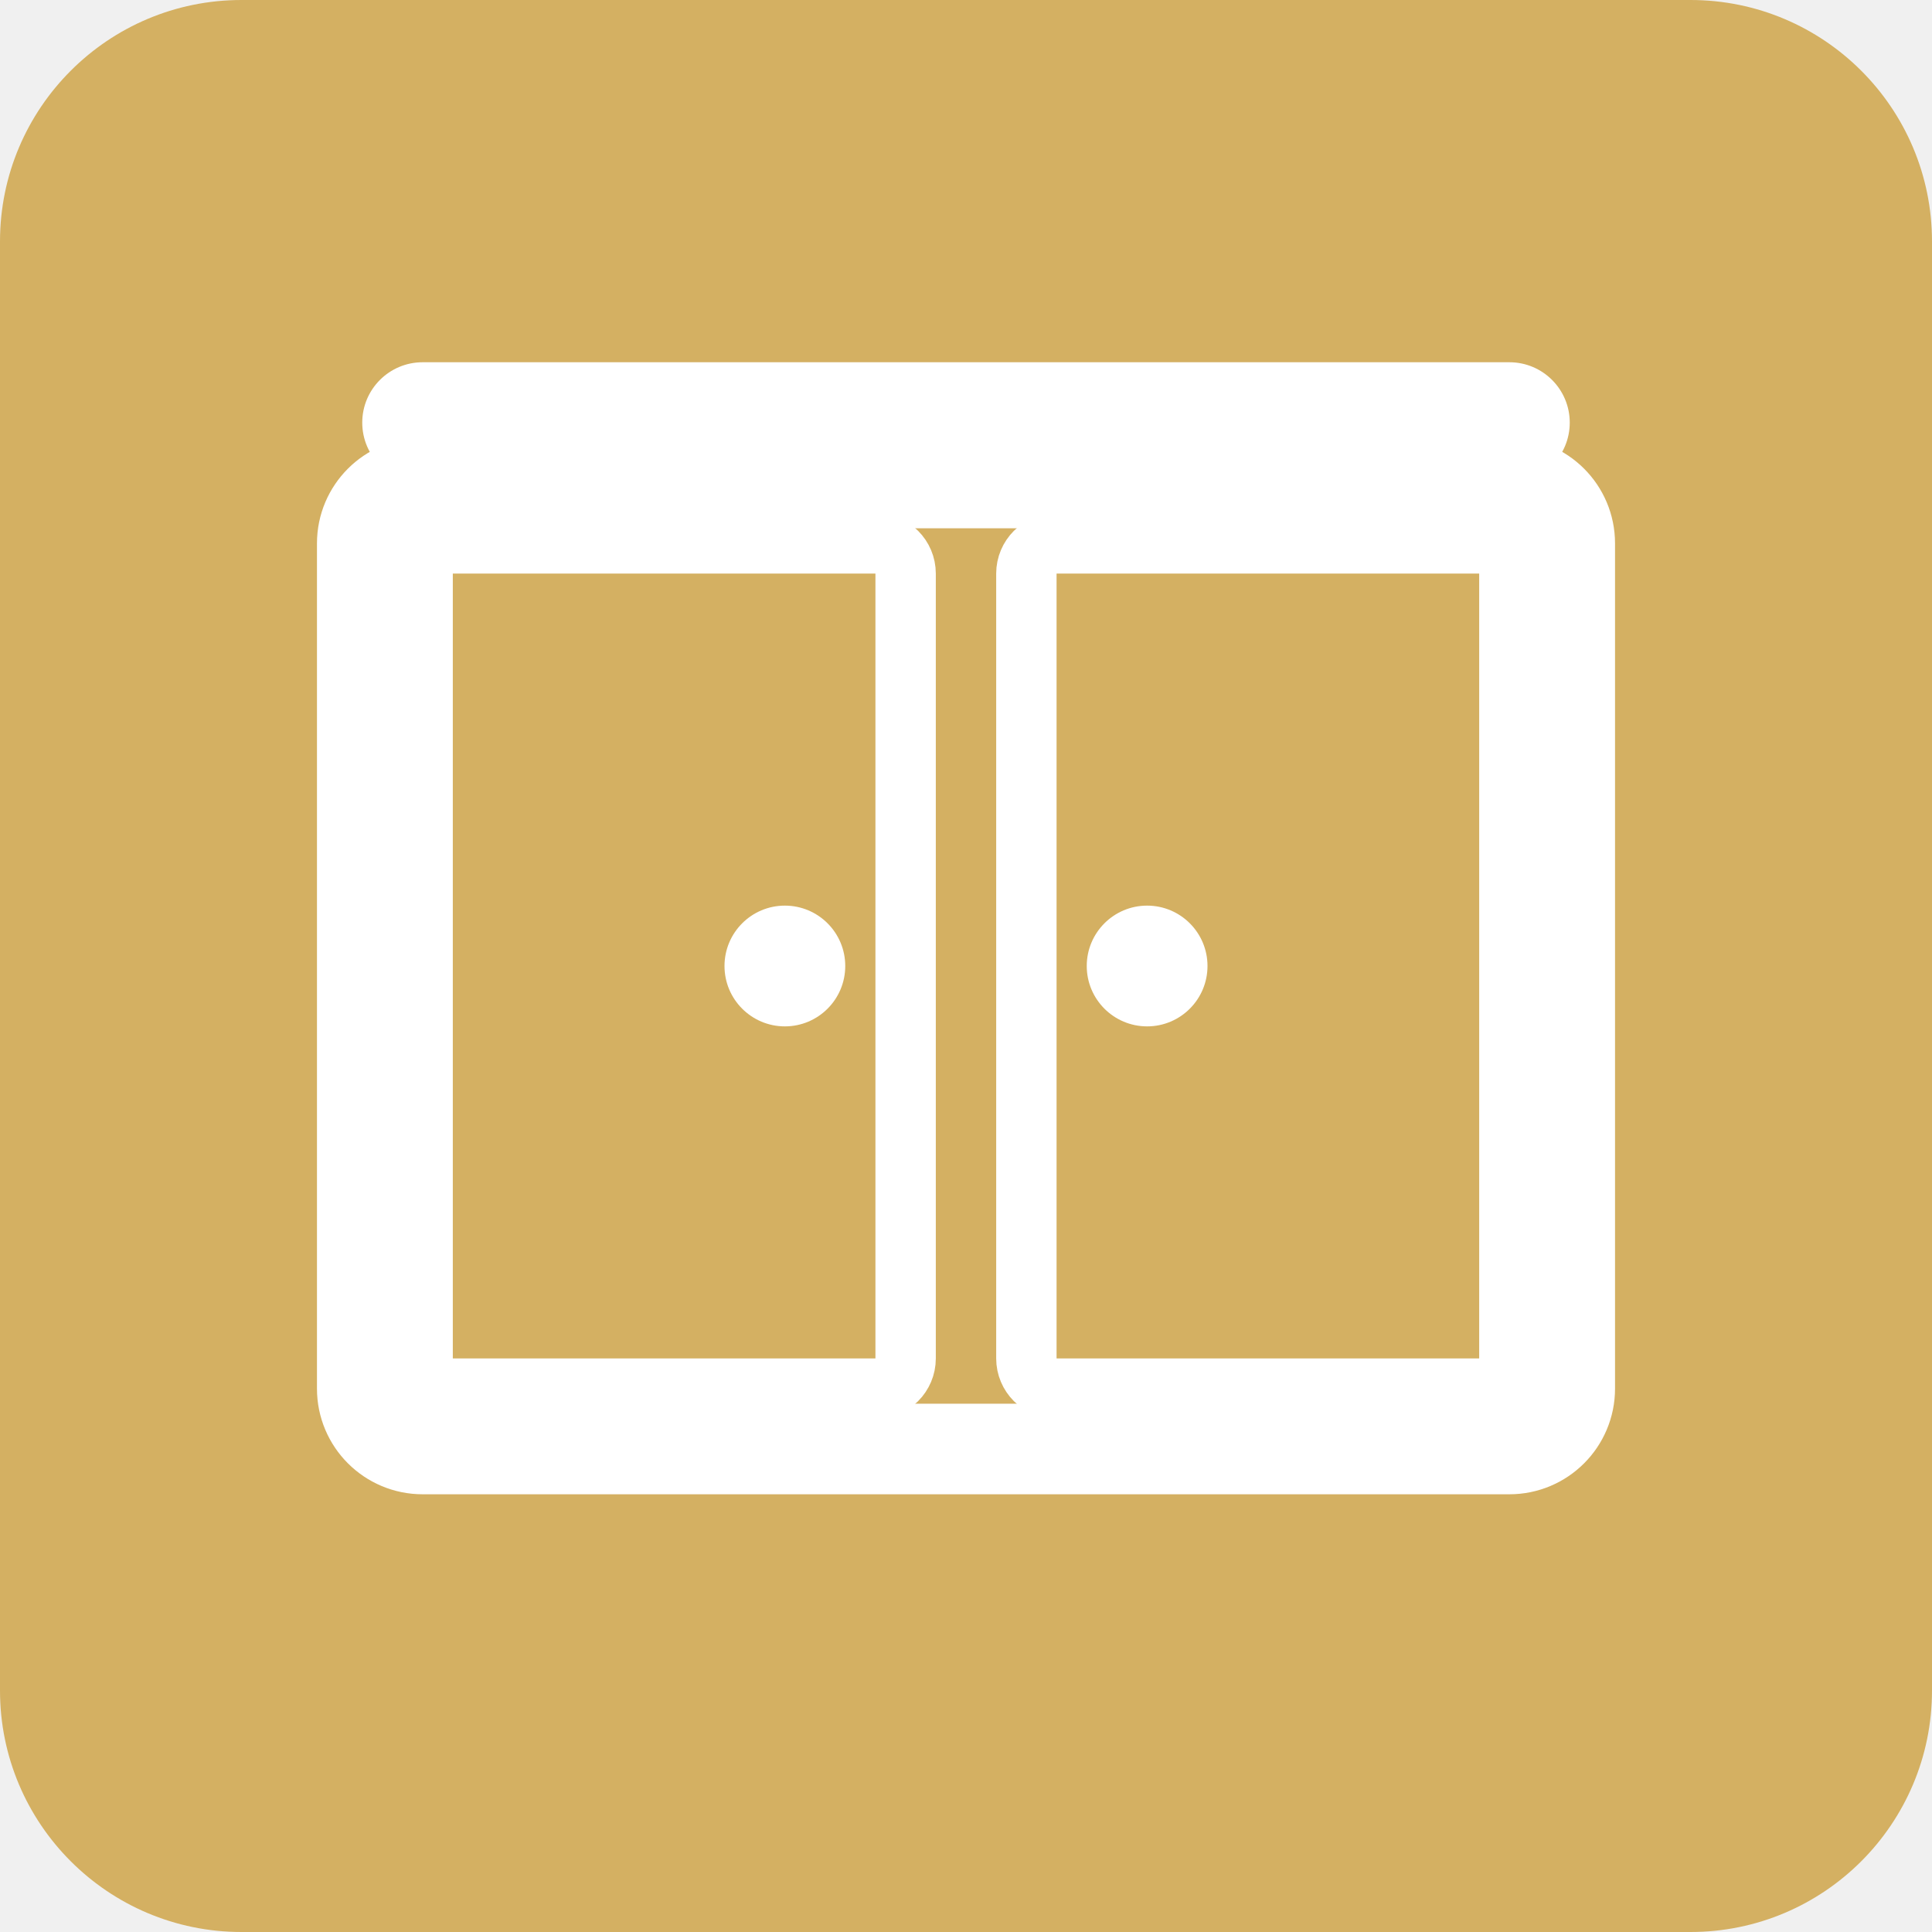
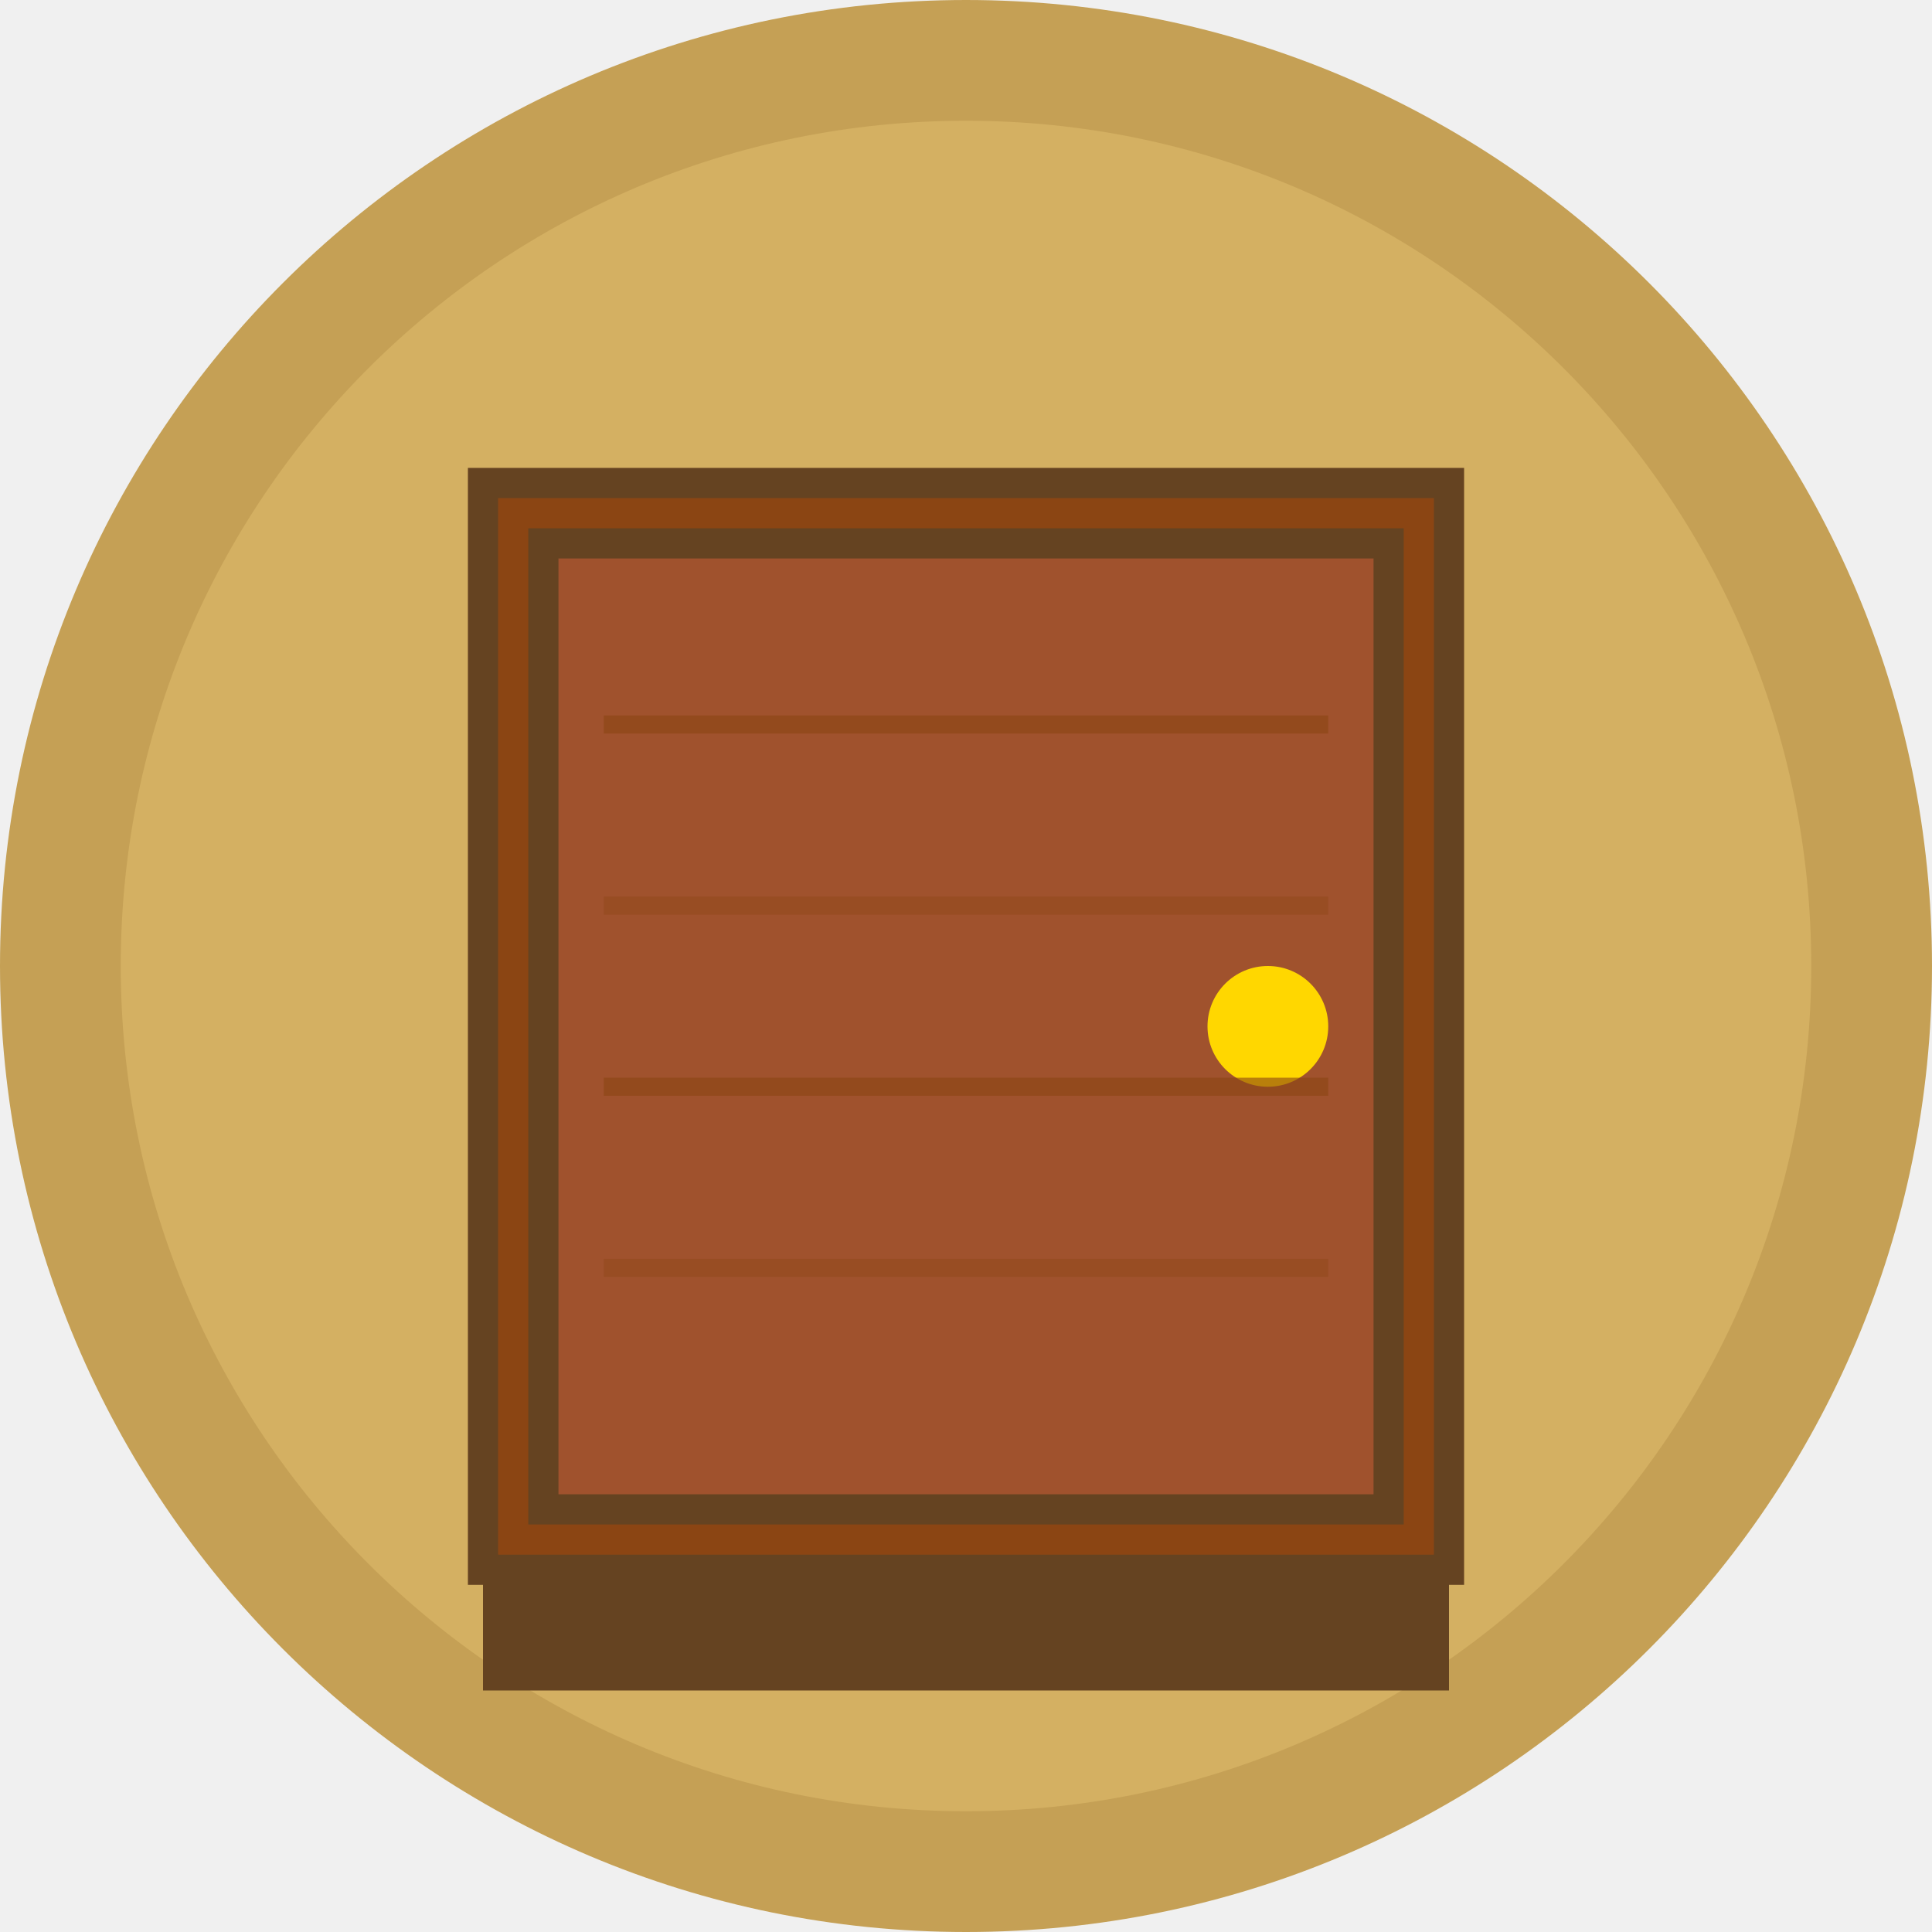
<svg xmlns="http://www.w3.org/2000/svg" viewBox="0 0 32 32" width="32" height="32">
-   <rect width="32" height="32" fill="#D4B062" rx="4" />
-   <g fill="#FFFFFF">
-     <rect x="6" y="8" width="20" height="16" fill="none" stroke="#FFFFFF" stroke-width="1.5" rx="1" />
-     <rect x="7" y="9" width="8" height="14" fill="none" stroke="#FFFFFF" stroke-width="1" rx="0.5" />
-     <rect x="17" y="9" width="8" height="14" fill="none" stroke="#FFFFFF" stroke-width="1" rx="0.5" />
-     <circle cx="13" cy="16" r="1" fill="#FFFFFF" />
-     <circle cx="19" cy="16" r="1" fill="#FFFFFF" />
-     <rect x="6" y="6" width="20" height="2" fill="#FFFFFF" rx="1" />
+   <circle cx="16" cy="16" r="15" fill="#D4B062" stroke="#C5A055" stroke-width="2" />
+   <g transform="translate(6, 6)">
+     <rect x="2" y="2" width="16" height="18" fill="#8B4513" stroke="#654321" stroke-width="0.5" />
+     <rect x="3" y="3" width="14" height="16" fill="#A0522D" stroke="#654321" stroke-width="0.5" />
+     <circle cx="15" cy="11" r="1" fill="#FFD700" />
+     <line x1="4" y1="6" x2="16" y2="6" stroke="#8B4513" stroke-width="0.3" opacity="0.6" />
+     <line x1="4" y1="9" x2="16" y2="9" stroke="#8B4513" stroke-width="0.3" opacity="0.4" />
+     <line x1="4" y1="12" x2="16" y2="12" stroke="#8B4513" stroke-width="0.3" opacity="0.6" />
+     <line x1="4" y1="15" x2="16" y2="15" stroke="#8B4513" stroke-width="0.3" opacity="0.4" />
+     <rect x="2" y="20" width="16" height="2" fill="#654321" />
  </g>
</svg>
